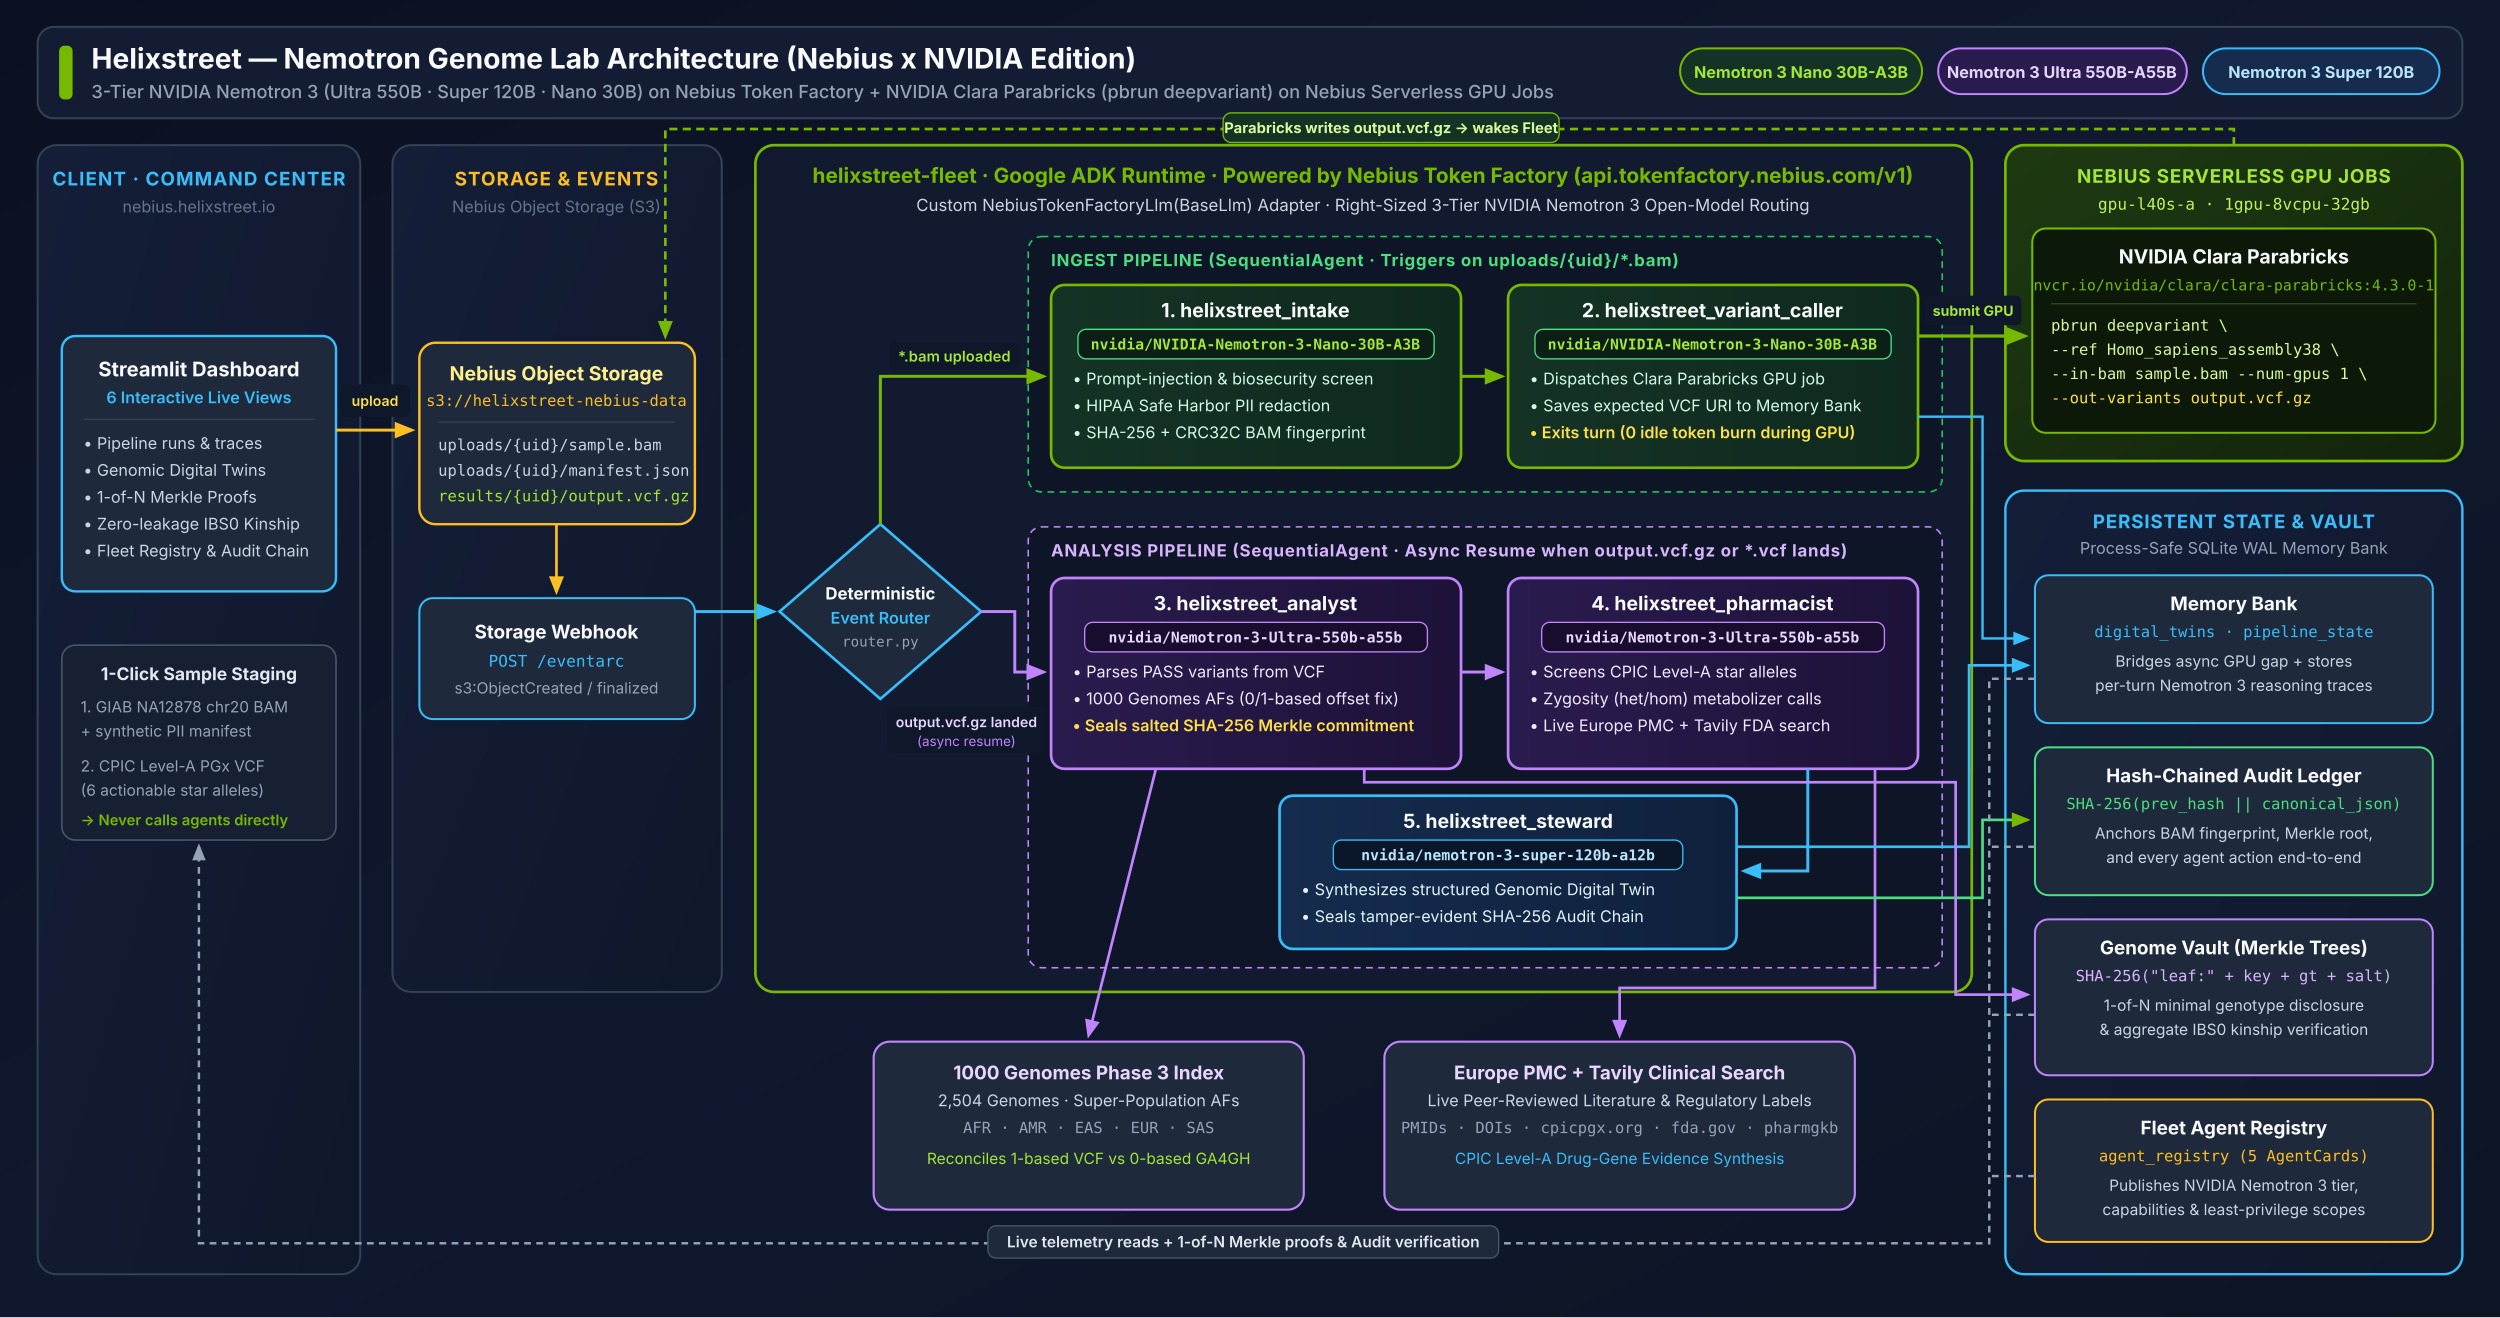
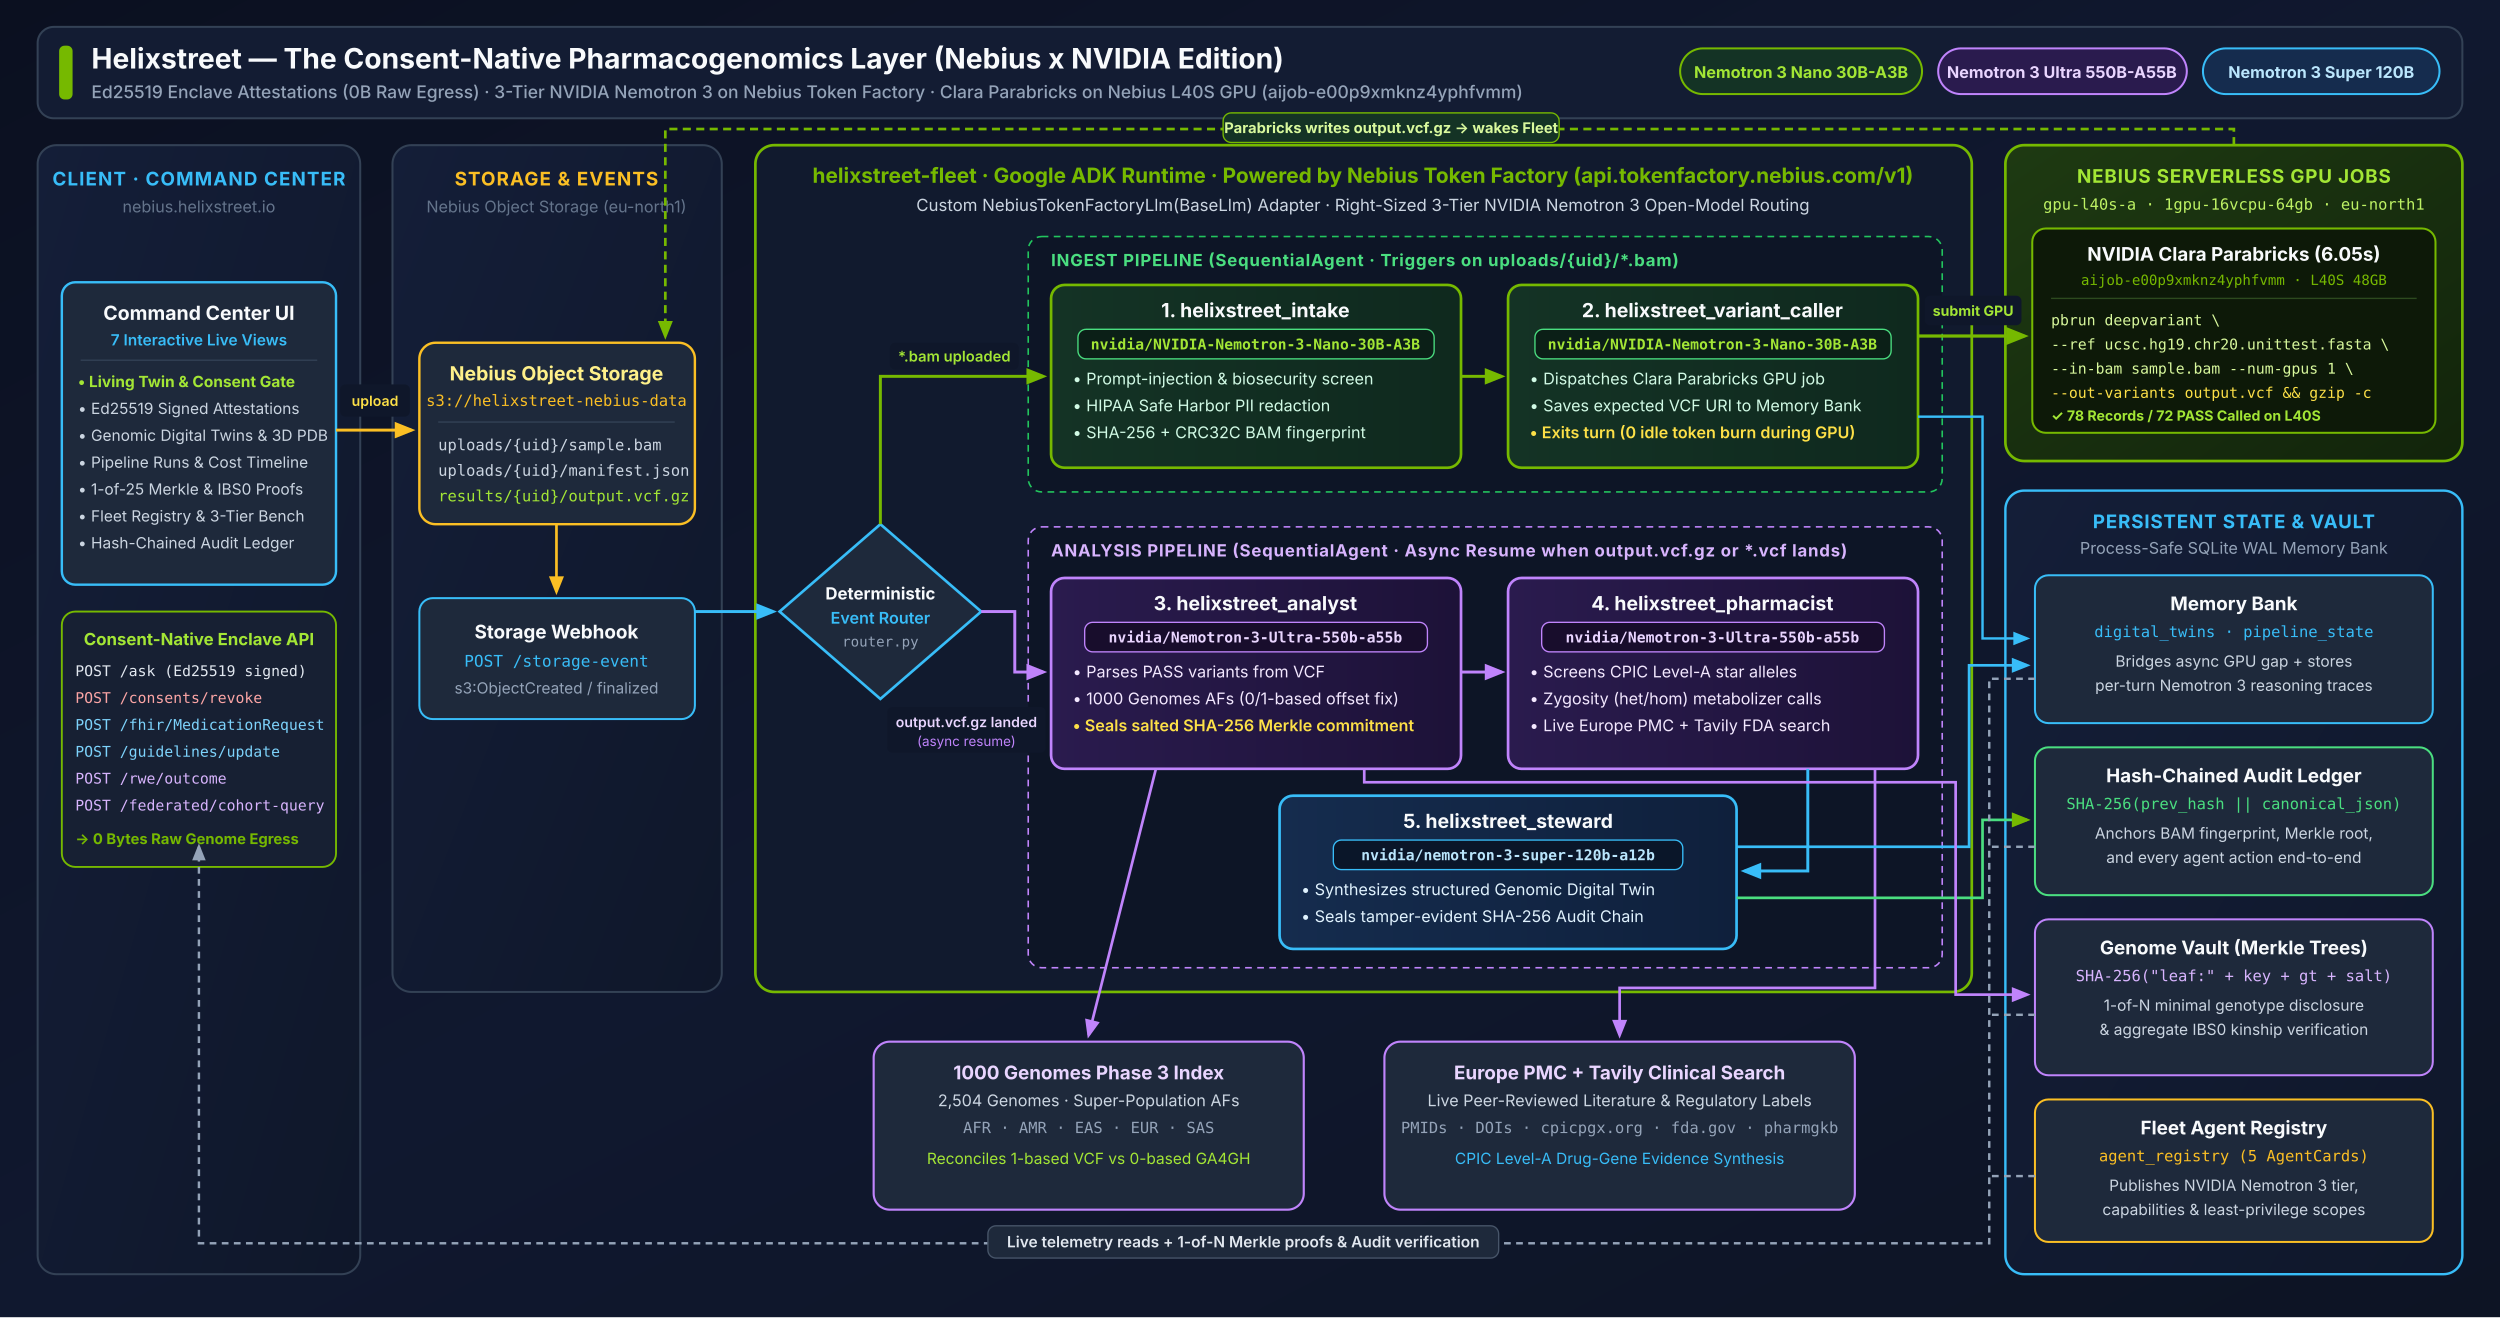
<svg xmlns="http://www.w3.org/2000/svg" viewBox="0 0 1860 980" width="1860" height="980" font-family="Inter, -apple-system, BlinkMacSystemFont, 'Segoe UI', Roboto, Helvetica, Arial, sans-serif">
  <defs>
    <linearGradient id="bgGrad" x1="0%" y1="0%" x2="100%" y2="100%">
      <stop offset="0%" stop-color="#0b1020" />
      <stop offset="50%" stop-color="#10182f" />
      <stop offset="100%" stop-color="#0d1424" />
    </linearGradient>
    <linearGradient id="nebiusBox" x1="0%" y1="0%" x2="100%" y2="100%">
      <stop offset="0%" stop-color="#141e38" />
      <stop offset="100%" stop-color="#0f172a" />
    </linearGradient>
    <linearGradient id="nanoGrad" x1="0%" y1="0%" x2="100%" y2="0%">
      <stop offset="0%" stop-color="#143325" />
      <stop offset="100%" stop-color="#0f291e" />
    </linearGradient>
    <linearGradient id="ultraGrad" x1="0%" y1="0%" x2="100%" y2="0%">
      <stop offset="0%" stop-color="#2a1b4e" />
      <stop offset="100%" stop-color="#1d1238" />
    </linearGradient>
    <linearGradient id="superGrad" x1="0%" y1="0%" x2="100%" y2="0%">
      <stop offset="0%" stop-color="#152c4e" />
      <stop offset="100%" stop-color="#0f203c" />
    </linearGradient>
    <linearGradient id="gpuGrad" x1="0%" y1="0%" x2="100%" y2="100%">
      <stop offset="0%" stop-color="#1e3a12" />
      <stop offset="100%" stop-color="#12240b" />
    </linearGradient>
    <marker id="arrowGreen" viewBox="0 0 10 10" refX="8" refY="5" markerWidth="7" markerHeight="7" orient="auto-start-reverse">
      <path d="M 0 1 L 10 5 L 0 9 z" fill="#76B900" />
    </marker>
    <marker id="arrowCyan" viewBox="0 0 10 10" refX="8" refY="5" markerWidth="7" markerHeight="7" orient="auto-start-reverse">
      <path d="M 0 1 L 10 5 L 0 9 z" fill="#38bdf8" />
    </marker>
    <marker id="arrowPurple" viewBox="0 0 10 10" refX="8" refY="5" markerWidth="7" markerHeight="7" orient="auto-start-reverse">
      <path d="M 0 1 L 10 5 L 0 9 z" fill="#c084fc" />
    </marker>
    <marker id="arrowSlate" viewBox="0 0 10 10" refX="8" refY="5" markerWidth="7" markerHeight="7" orient="auto-start-reverse">
      <path d="M 0 1 L 10 5 L 0 9 z" fill="#94a3b8" />
    </marker>
    <marker id="arrowAmber" viewBox="0 0 10 10" refX="8" refY="5" markerWidth="7" markerHeight="7" orient="auto-start-reverse">
      <path d="M 0 1 L 10 5 L 0 9 z" fill="#fbbf24" />
    </marker>
  </defs>
  <rect width="1860" height="980" fill="url(#bgGrad)" />
  <rect x="28" y="20" width="1804" height="68" rx="12" fill="#131c33" stroke="#334155" stroke-width="1.5" />
  <rect x="44" y="34" width="10" height="40" rx="4" fill="#76B900" />
-   <text x="68" y="51" fill="#f8fafc" font-size="21" font-weight="700">Helixstreet — Nemotron Genome Lab Architecture (Nebius x NVIDIA Edition)</text>
-   <text x="68" y="73" fill="#94a3b8" font-size="13.5" font-weight="500">3-Tier NVIDIA Nemotron 3 (Ultra 550B · Super 120B · Nano 30B) on Nebius Token Factory  +  NVIDIA Clara Parabricks (pbrun deepvariant) on Nebius Serverless GPU Jobs</text>
+   <text x="68" y="51" fill="#f8fafc" font-size="21" font-weight="700">Helixstreet — The Consent-Native Pharmacogenomics Layer (Nebius x NVIDIA Edition)</text>
+   <text x="68" y="73" fill="#94a3b8" font-size="13" font-weight="500">Ed25519 Enclave Attestations (0B Raw Egress) · 3-Tier NVIDIA Nemotron 3 on Nebius Token Factory · Clara Parabricks on Nebius L40S GPU (aijob-e00p9xmknz4yphfvmm)</text>
  <rect x="1250" y="36" width="180" height="34" rx="17" fill="#143325" stroke="#76B900" stroke-width="1.5" />
  <text x="1340" y="58" fill="#a3e635" font-size="12" font-weight="700" text-anchor="middle">Nemotron 3 Nano 30B-A3B</text>
  <rect x="1442" y="36" width="185" height="34" rx="17" fill="#2a1b4e" stroke="#c084fc" stroke-width="1.5" />
  <text x="1534" y="58" fill="#e9d5ff" font-size="12" font-weight="700" text-anchor="middle">Nemotron 3 Ultra 550B-A55B</text>
  <rect x="1639" y="36" width="176" height="34" rx="17" fill="#152c4e" stroke="#38bdf8" stroke-width="1.5" />
  <text x="1727" y="58" fill="#bae6fd" font-size="12" font-weight="700" text-anchor="middle">Nemotron 3 Super 120B</text>
  <rect x="28" y="108" width="240" height="840" rx="14" fill="url(#nebiusBox)" stroke="#334155" stroke-width="1.5" />
  <text x="148" y="138" fill="#38bdf8" font-size="14" font-weight="700" text-anchor="middle" letter-spacing="0.8">CLIENT · COMMAND CENTER</text>
  <text x="148" y="158" fill="#64748b" font-size="12" text-anchor="middle">nebius.helixstreet.io</text>
-   <rect x="46" y="250" width="204" height="190" rx="10" fill="#1e293b" stroke="#38bdf8" stroke-width="1.8" />
-   <text x="148" y="280" fill="#f8fafc" font-size="15" font-weight="700" text-anchor="middle">Streamlit Dashboard</text>
-   <text x="148" y="300" fill="#38bdf8" font-size="12" font-weight="600" text-anchor="middle">6 Interactive Live Views</text>
-   <line x1="62" y1="312" x2="234" y2="312" stroke="#334155" stroke-width="1" />
-   <text x="62" y="334" fill="#cbd5e1" font-size="12">• Pipeline runs &amp; traces</text>
-   <text x="62" y="354" fill="#cbd5e1" font-size="12">• Genomic Digital Twins</text>
-   <text x="62" y="374" fill="#cbd5e1" font-size="12">• 1-of-N Merkle Proofs</text>
-   <text x="62" y="394" fill="#cbd5e1" font-size="12">• Zero-leakage IBS0 Kinship</text>
-   <text x="62" y="414" fill="#cbd5e1" font-size="12">• Fleet Registry &amp; Audit Chain</text>
-   <rect x="46" y="480" width="204" height="145" rx="10" fill="#172033" stroke="#475569" stroke-width="1.2" />
-   <text x="148" y="506" fill="#e2e8f0" font-size="13" font-weight="700" text-anchor="middle">1-Click Sample Staging</text>
-   <text x="60" y="530" fill="#94a3b8" font-size="11.5">1. GIAB NA12878 chr20 BAM</text>
-   <text x="60" y="548" fill="#94a3b8" font-size="11.5">   + synthetic PII manifest</text>
-   <text x="60" y="574" fill="#94a3b8" font-size="11.5">2. CPIC Level-A PGx VCF</text>
-   <text x="60" y="592" fill="#94a3b8" font-size="11.5">   (6 actionable star alleles)</text>
-   <text x="60" y="614" fill="#76B900" font-size="11" font-weight="600">→ Never calls agents directly</text>
+   <rect x="46" y="210" width="204" height="225" rx="10" fill="#1e293b" stroke="#38bdf8" stroke-width="1.8" />
+   <text x="148" y="238" fill="#f8fafc" font-size="14.5" font-weight="700" text-anchor="middle">Command Center UI</text>
+   <text x="148" y="257" fill="#38bdf8" font-size="11.5" font-weight="600" text-anchor="middle">7 Interactive Live Views</text>
+   <line x1="60" y1="268" x2="236" y2="268" stroke="#334155" stroke-width="1" />
+   <text x="58" y="288" fill="#a3e635" font-size="11.5" font-weight="700">• Living Twin &amp; Consent Gate</text>
+   <text x="58" y="308" fill="#cbd5e1" font-size="11.5">• Ed25519 Signed Attestations</text>
+   <text x="58" y="328" fill="#cbd5e1" font-size="11.5">• Genomic Digital Twins &amp; 3D PDB</text>
+   <text x="58" y="348" fill="#cbd5e1" font-size="11.5">• Pipeline Runs &amp; Cost Timeline</text>
+   <text x="58" y="368" fill="#cbd5e1" font-size="11.5">• 1-of-25 Merkle &amp; IBS0 Proofs</text>
+   <text x="58" y="388" fill="#cbd5e1" font-size="11.5">• Fleet Registry &amp; 3-Tier Bench</text>
+   <text x="58" y="408" fill="#cbd5e1" font-size="11.5">• Hash-Chained Audit Ledger</text>
+   <rect x="46" y="455" width="204" height="190" rx="10" fill="#172033" stroke="#76B900" stroke-width="1.4" />
+   <text x="148" y="480" fill="#a3e635" font-size="12.5" font-weight="700" text-anchor="middle">Consent-Native Enclave API</text>
+   <text x="56" y="503" fill="#e2e8f0" font-size="11" font-family="monospace">POST /ask (Ed25519 signed)</text>
+   <text x="56" y="523" fill="#fca5a5" font-size="11" font-family="monospace">POST /consents/revoke</text>
+   <text x="56" y="543" fill="#7dd3fc" font-size="11" font-family="monospace">POST /fhir/MedicationRequest</text>
+   <text x="56" y="563" fill="#7dd3fc" font-size="11" font-family="monospace">POST /guidelines/update</text>
+   <text x="56" y="583" fill="#d8b4fe" font-size="11" font-family="monospace">POST /rwe/outcome</text>
+   <text x="56" y="603" fill="#d8b4fe" font-size="11" font-family="monospace">POST /federated/cohort-query</text>
+   <text x="56" y="628" fill="#76B900" font-size="11" font-weight="700">→ 0 Bytes Raw Genome Egress</text>
  <rect x="292" y="108" width="245" height="630" rx="14" fill="url(#nebiusBox)" stroke="#334155" stroke-width="1.5" />
  <text x="414" y="138" fill="#fbbf24" font-size="14" font-weight="700" text-anchor="middle" letter-spacing="0.8">STORAGE &amp; EVENTS</text>
-   <text x="414" y="158" fill="#64748b" font-size="12" text-anchor="middle">Nebius Object Storage (S3)</text>
+   <text x="414" y="158" fill="#64748b" font-size="12" text-anchor="middle">Nebius Object Storage (eu-north1)</text>
  <rect x="312" y="255" width="205" height="135" rx="12" fill="#1e293b" stroke="#fbbf24" stroke-width="1.8" />
  <text x="414" y="283" fill="#fef08a" font-size="14.5" font-weight="700" text-anchor="middle">Nebius Object Storage</text>
  <text x="414" y="302" fill="#fbbf24" font-size="11.5" font-family="monospace" text-anchor="middle">s3://helixstreet-nebius-data</text>
  <line x1="326" y1="314" x2="502" y2="314" stroke="#334155" stroke-width="1" />
  <text x="326" y="335" fill="#cbd5e1" font-size="11.5" font-family="monospace">uploads/{uid}/sample.bam</text>
  <text x="326" y="354" fill="#cbd5e1" font-size="11.5" font-family="monospace">uploads/{uid}/manifest.json</text>
  <text x="326" y="373" fill="#a3e635" font-size="11.5" font-family="monospace">results/{uid}/output.vcf.gz</text>
  <rect x="312" y="445" width="205" height="90" rx="10" fill="#1e293b" stroke="#38bdf8" stroke-width="1.5" />
  <text x="414" y="475" fill="#f8fafc" font-size="14" font-weight="700" text-anchor="middle">Storage Webhook</text>
-   <text x="414" y="496" fill="#38bdf8" font-size="12" font-family="monospace" text-anchor="middle">POST /eventarc</text>
+   <text x="414" y="496" fill="#38bdf8" font-size="12" font-family="monospace" text-anchor="middle">POST /storage-event</text>
  <text x="414" y="516" fill="#94a3b8" font-size="11.5" text-anchor="middle">s3:ObjectCreated / finalized</text>
  <path d="M 414 390 L 414 440" stroke="#fbbf24" stroke-width="2" fill="none" marker-end="url(#arrowAmber)" />
  <rect x="562" y="108" width="905" height="630" rx="14" fill="#111a2e" stroke="#76B900" stroke-width="2" />
  <text x="1014" y="136" fill="#76B900" font-size="15.5" font-weight="700" text-anchor="middle">helixstreet-fleet · Google ADK Runtime · Powered by Nebius Token Factory (api.tokenfactory.nebius.com/v1)</text>
  <text x="1014" y="157" fill="#cbd5e1" font-size="12.5" text-anchor="middle">Custom NebiusTokenFactoryLlm(BaseLlm) Adapter · Right-Sized 3-Tier NVIDIA Nemotron 3 Open-Model Routing</text>
  <polygon points="655,390 730,455 655,520 580,455" fill="#1e293b" stroke="#38bdf8" stroke-width="2" />
  <text x="655" y="446" fill="#f8fafc" font-size="12.5" font-weight="700" text-anchor="middle">Deterministic</text>
  <text x="655" y="464" fill="#38bdf8" font-size="12" font-weight="600" text-anchor="middle">Event Router</text>
  <text x="655" y="481" fill="#94a3b8" font-size="10.5" font-family="monospace" text-anchor="middle">router.py</text>
  <rect x="765" y="176" width="680" height="190" rx="10" fill="#0d1526" stroke="#22c55e" stroke-width="1.2" stroke-dasharray="5,4" />
  <text x="782" y="198" fill="#4ade80" font-size="12.5" font-weight="700" letter-spacing="0.6">INGEST PIPELINE (SequentialAgent · Triggers on uploads/{uid}/*.bam)</text>
  <rect x="782" y="212" width="305" height="136" rx="10" fill="url(#nanoGrad)" stroke="#76B900" stroke-width="2" />
  <text x="934" y="236" fill="#f8fafc" font-size="14.5" font-weight="700" text-anchor="middle">1. helixstreet_intake</text>
  <rect x="802" y="245" width="265" height="22" rx="6" fill="#0b1f17" stroke="#4ade80" stroke-width="1" />
  <text x="934" y="260" fill="#a3e635" font-size="11" font-family="monospace" font-weight="700" text-anchor="middle">nvidia/NVIDIA-Nemotron-3-Nano-30B-A3B</text>
  <text x="798" y="286" fill="#d1fae5" font-size="12">• Prompt-injection &amp; biosecurity screen</text>
  <text x="798" y="306" fill="#d1fae5" font-size="12">• HIPAA Safe Harbor PII redaction</text>
  <text x="798" y="326" fill="#d1fae5" font-size="12">• SHA-256 + CRC32C BAM fingerprint</text>
  <rect x="1122" y="212" width="305" height="136" rx="10" fill="url(#nanoGrad)" stroke="#76B900" stroke-width="2" />
  <text x="1274" y="236" fill="#f8fafc" font-size="14.5" font-weight="700" text-anchor="middle">2. helixstreet_variant_caller</text>
  <rect x="1142" y="245" width="265" height="22" rx="6" fill="#0b1f17" stroke="#4ade80" stroke-width="1" />
  <text x="1274" y="260" fill="#a3e635" font-size="11" font-family="monospace" font-weight="700" text-anchor="middle">nvidia/NVIDIA-Nemotron-3-Nano-30B-A3B</text>
  <text x="1138" y="286" fill="#d1fae5" font-size="12">• Dispatches Clara Parabricks GPU job</text>
  <text x="1138" y="306" fill="#d1fae5" font-size="12">• Saves expected VCF URI to Memory Bank</text>
  <text x="1138" y="326" fill="#fde047" font-size="12" font-weight="600">• Exits turn (0 idle token burn during GPU)</text>
  <path d="M 1087 280 L 1117 280" stroke="#76B900" stroke-width="2.2" fill="none" marker-end="url(#arrowGreen)" />
  <rect x="765" y="392" width="680" height="328" rx="10" fill="#0d1526" stroke="#c084fc" stroke-width="1.2" stroke-dasharray="5,4" />
  <text x="782" y="414" fill="#d8b4fe" font-size="12.5" font-weight="700" letter-spacing="0.6">ANALYSIS PIPELINE (SequentialAgent · Async Resume when output.vcf.gz or *.vcf lands)</text>
  <rect x="782" y="430" width="305" height="142" rx="10" fill="url(#ultraGrad)" stroke="#c084fc" stroke-width="2" />
  <text x="934" y="454" fill="#f8fafc" font-size="14.5" font-weight="700" text-anchor="middle">3. helixstreet_analyst</text>
  <rect x="807" y="463" width="255" height="22" rx="6" fill="#180d2c" stroke="#c084fc" stroke-width="1" />
  <text x="934" y="478" fill="#e9d5ff" font-size="11" font-family="monospace" font-weight="700" text-anchor="middle">nvidia/Nemotron-3-Ultra-550b-a55b</text>
  <text x="798" y="504" fill="#f3e8ff" font-size="12">• Parses PASS variants from VCF</text>
  <text x="798" y="524" fill="#f3e8ff" font-size="12">• 1000 Genomes AFs (0/1-based offset fix)</text>
  <text x="798" y="544" fill="#fde047" font-size="12" font-weight="600">• Seals salted SHA-256 Merkle commitment</text>
  <rect x="1122" y="430" width="305" height="142" rx="10" fill="url(#ultraGrad)" stroke="#c084fc" stroke-width="2" />
  <text x="1274" y="454" fill="#f8fafc" font-size="14.5" font-weight="700" text-anchor="middle">4. helixstreet_pharmacist</text>
  <rect x="1147" y="463" width="255" height="22" rx="6" fill="#180d2c" stroke="#c084fc" stroke-width="1" />
  <text x="1274" y="478" fill="#e9d5ff" font-size="11" font-family="monospace" font-weight="700" text-anchor="middle">nvidia/Nemotron-3-Ultra-550b-a55b</text>
  <text x="1138" y="504" fill="#f3e8ff" font-size="12">• Screens CPIC Level-A star alleles</text>
  <text x="1138" y="524" fill="#f3e8ff" font-size="12">• Zygosity (het/hom) metabolizer calls</text>
  <text x="1138" y="544" fill="#f3e8ff" font-size="12">• Live Europe PMC + Tavily FDA search</text>
  <rect x="952" y="592" width="340" height="114" rx="10" fill="url(#superGrad)" stroke="#38bdf8" stroke-width="2" />
  <text x="1122" y="616" fill="#f8fafc" font-size="14.5" font-weight="700" text-anchor="middle">5. helixstreet_steward</text>
  <rect x="992" y="625" width="260" height="22" rx="6" fill="#0a1629" stroke="#38bdf8" stroke-width="1" />
  <text x="1122" y="640" fill="#bae6fd" font-size="11" font-family="monospace" font-weight="700" text-anchor="middle">nvidia/nemotron-3-super-120b-a12b</text>
  <text x="968" y="666" fill="#e0f2fe" font-size="12">• Synthesizes structured Genomic Digital Twin</text>
  <text x="968" y="686" fill="#e0f2fe" font-size="12">• Seals tamper-evident SHA-256 Audit Chain</text>
  <path d="M 1087 500 L 1117 500" stroke="#c084fc" stroke-width="2.2" fill="none" marker-end="url(#arrowPurple)" />
  <path d="M 1345 572 L 1345 648 L 1298 648" stroke="#38bdf8" stroke-width="2.2" fill="none" marker-end="url(#arrowCyan)" />
  <rect x="650" y="775" width="320" height="125" rx="12" fill="#1e293b" stroke="#c084fc" stroke-width="1.6" />
  <text x="810" y="803" fill="#e9d5ff" font-size="14" font-weight="700" text-anchor="middle">1000 Genomes Phase 3 Index</text>
  <text x="810" y="823" fill="#cbd5e1" font-size="12" text-anchor="middle">2,504 Genomes · Super-Population AFs</text>
  <text x="810" y="843" fill="#94a3b8" font-size="11.5" font-family="monospace" text-anchor="middle">AFR · AMR · EAS · EUR · SAS</text>
  <text x="810" y="866" fill="#a3e635" font-size="11.5" text-anchor="middle">Reconciles 1-based VCF vs 0-based GA4GH</text>
  <rect x="1030" y="775" width="350" height="125" rx="12" fill="#1e293b" stroke="#c084fc" stroke-width="1.6" />
  <text x="1205" y="803" fill="#e9d5ff" font-size="14" font-weight="700" text-anchor="middle">Europe PMC + Tavily Clinical Search</text>
  <text x="1205" y="823" fill="#cbd5e1" font-size="12" text-anchor="middle">Live Peer-Reviewed Literature &amp; Regulatory Labels</text>
  <text x="1205" y="843" fill="#94a3b8" font-size="11.5" font-family="monospace" text-anchor="middle">PMIDs · DOIs · cpicpgx.org · fda.gov · pharmgkb</text>
  <text x="1205" y="866" fill="#38bdf8" font-size="11.5" text-anchor="middle">CPIC Level-A Drug-Gene Evidence Synthesis</text>
  <rect x="1492" y="108" width="340" height="235" rx="14" fill="url(#gpuGrad)" stroke="#76B900" stroke-width="2" />
  <text x="1662" y="136" fill="#a3e635" font-size="14" font-weight="700" text-anchor="middle" letter-spacing="0.6">NEBIUS SERVERLESS GPU JOBS</text>
-   <text x="1662" y="156" fill="#bef264" font-size="12" font-family="monospace" text-anchor="middle">gpu-l40s-a · 1gpu-8vcpu-32gb</text>
+   <text x="1662" y="156" fill="#bef264" font-size="11.5" font-family="monospace" text-anchor="middle">gpu-l40s-a · 1gpu-16vcpu-64gb · eu-north1</text>
  <rect x="1512" y="170" width="300" height="152" rx="10" fill="#0d1908" stroke="#76B900" stroke-width="1.5" />
-   <text x="1662" y="196" fill="#f8fafc" font-size="14.5" font-weight="700" text-anchor="middle">NVIDIA Clara Parabricks</text>
-   <text x="1662" y="216" fill="#76B900" font-size="11" font-family="monospace" text-anchor="middle">nvcr.io/nvidia/clara/clara-parabricks:4.3.0-1</text>
-   <line x1="1526" y1="226" x2="1798" y2="226" stroke="#2d4a1e" stroke-width="1" />
-   <text x="1526" y="246" fill="#d9f99d" font-size="11.5" font-family="monospace">pbrun deepvariant \</text>
-   <text x="1526" y="264" fill="#d9f99d" font-size="11.5" font-family="monospace">  --ref Homo_sapiens_assembly38 \</text>
-   <text x="1526" y="282" fill="#d9f99d" font-size="11.5" font-family="monospace">  --in-bam sample.bam --num-gpus 1 \</text>
-   <text x="1526" y="300" fill="#fde047" font-size="11.5" font-family="monospace">  --out-variants output.vcf.gz</text>
+   <text x="1662" y="194" fill="#f8fafc" font-size="14" font-weight="700" text-anchor="middle">NVIDIA Clara Parabricks (6.05s)</text>
+   <text x="1662" y="212" fill="#76B900" font-size="10.5" font-family="monospace" text-anchor="middle">aijob-e00p9xmknz4yphfvmm · L40S 48GB</text>
+   <line x1="1526" y1="222" x2="1798" y2="222" stroke="#2d4a1e" stroke-width="1" />
+   <text x="1526" y="242" fill="#d9f99d" font-size="11" font-family="monospace">pbrun deepvariant \</text>
+   <text x="1526" y="260" fill="#d9f99d" font-size="11" font-family="monospace">  --ref ucsc.hg19.chr20.unittest.fasta \</text>
+   <text x="1526" y="278" fill="#d9f99d" font-size="11" font-family="monospace">  --in-bam sample.bam --num-gpus 1 \</text>
+   <text x="1526" y="296" fill="#fde047" font-size="11" font-family="monospace">  --out-variants output.vcf &amp;&amp; gzip -c</text>
+   <text x="1526" y="313" fill="#a3e635" font-size="10.5" font-weight="700">✓ 78 Records / 72 PASS Called on L40S</text>
  <rect x="1492" y="365" width="340" height="583" rx="14" fill="url(#nebiusBox)" stroke="#38bdf8" stroke-width="1.8" />
  <text x="1662" y="393" fill="#38bdf8" font-size="14" font-weight="700" text-anchor="middle" letter-spacing="0.6">PERSISTENT STATE &amp; VAULT</text>
  <text x="1662" y="412" fill="#94a3b8" font-size="12" text-anchor="middle">Process-Safe SQLite WAL Memory Bank</text>
  <rect x="1514" y="428" width="296" height="110" rx="10" fill="#1e293b" stroke="#38bdf8" stroke-width="1.5" />
  <text x="1662" y="454" fill="#f8fafc" font-size="14" font-weight="700" text-anchor="middle">Memory Bank</text>
  <text x="1662" y="474" fill="#38bdf8" font-size="11.5" font-family="monospace" text-anchor="middle">digital_twins · pipeline_state</text>
  <text x="1662" y="496" fill="#cbd5e1" font-size="11.5" text-anchor="middle">Bridges async GPU gap + stores</text>
  <text x="1662" y="514" fill="#cbd5e1" font-size="11.5" text-anchor="middle">per-turn Nemotron 3 reasoning traces</text>
  <rect x="1514" y="556" width="296" height="110" rx="10" fill="#1e293b" stroke="#4ade80" stroke-width="1.5" />
  <text x="1662" y="582" fill="#f8fafc" font-size="14" font-weight="700" text-anchor="middle">Hash-Chained Audit Ledger</text>
  <text x="1662" y="602" fill="#4ade80" font-size="11.5" font-family="monospace" text-anchor="middle">SHA-256(prev_hash || canonical_json)</text>
  <text x="1662" y="624" fill="#cbd5e1" font-size="11.5" text-anchor="middle">Anchors BAM fingerprint, Merkle root,</text>
  <text x="1662" y="642" fill="#cbd5e1" font-size="11.5" text-anchor="middle">and every agent action end-to-end</text>
  <rect x="1514" y="684" width="296" height="116" rx="10" fill="#1e293b" stroke="#c084fc" stroke-width="1.5" />
  <text x="1662" y="710" fill="#f8fafc" font-size="14" font-weight="700" text-anchor="middle">Genome Vault (Merkle Trees)</text>
  <text x="1662" y="730" fill="#d8b4fe" font-size="11.5" font-family="monospace" text-anchor="middle">SHA-256("leaf:" + key + gt + salt)</text>
  <text x="1662" y="752" fill="#cbd5e1" font-size="11.5" text-anchor="middle">1-of-N minimal genotype disclosure</text>
  <text x="1662" y="770" fill="#cbd5e1" font-size="11.5" text-anchor="middle">&amp; aggregate IBS0 kinship verification</text>
  <rect x="1514" y="818" width="296" height="106" rx="10" fill="#1e293b" stroke="#fbbf24" stroke-width="1.5" />
  <text x="1662" y="844" fill="#f8fafc" font-size="14" font-weight="700" text-anchor="middle">Fleet Agent Registry</text>
  <text x="1662" y="864" fill="#fbbf24" font-size="11.5" font-family="monospace" text-anchor="middle">agent_registry (5 AgentCards)</text>
  <text x="1662" y="886" fill="#cbd5e1" font-size="11.5" text-anchor="middle">Publishes NVIDIA Nemotron 3 tier,</text>
  <text x="1662" y="904" fill="#cbd5e1" font-size="11.5" text-anchor="middle">capabilities &amp; least-privilege scopes</text>
  <path d="M 250 320 L 306 320" stroke="#fbbf24" stroke-width="2.2" fill="none" marker-end="url(#arrowAmber)" />
  <rect x="253" y="286" width="52" height="24" rx="4" fill="#0f172a" />
  <text x="279" y="302" fill="#fde047" font-size="10.5" font-weight="600" text-anchor="middle">upload</text>
  <path d="M 517 455 L 575 455" stroke="#38bdf8" stroke-width="2.2" fill="none" marker-end="url(#arrowCyan)" />
  <path d="M 655 390 L 655 280 L 776 280" stroke="#76B900" stroke-width="2.2" fill="none" marker-end="url(#arrowGreen)" />
  <rect x="662" y="255" width="96" height="20" rx="4" fill="#0f172a" />
  <text x="710" y="269" fill="#a3e635" font-size="11" font-weight="600" text-anchor="middle">*.bam uploaded</text>
  <path d="M 730 455 L 755 455 L 755 500 L 776 500" stroke="#c084fc" stroke-width="2.2" fill="none" marker-end="url(#arrowPurple)" />
  <rect x="660" y="526" width="118" height="34" rx="4" fill="#0f172a" />
  <text x="719" y="541" fill="#e9d5ff" font-size="10.5" font-weight="600" text-anchor="middle">output.vcf.gz landed</text>
  <text x="719" y="555" fill="#c084fc" font-size="10" text-anchor="middle">(async resume)</text>
  <path d="M 1427 250 L 1506 250" stroke="#76B900" stroke-width="2.4" fill="none" marker-end="url(#arrowGreen)" />
  <rect x="1432" y="220" width="72" height="22" rx="4" fill="#0f172a" />
  <text x="1468" y="235" fill="#a3e635" font-size="10.5" font-weight="700" text-anchor="middle">submit GPU</text>
  <path d="M 1662 108 L 1662 96 L 495 96 L 495 250" stroke="#76B900" stroke-width="2" stroke-dasharray="6,4" fill="none" marker-end="url(#arrowGreen)" />
  <rect x="910" y="84" width="250" height="22" rx="6" fill="#143325" stroke="#76B900" stroke-width="1" />
  <text x="1035" y="99" fill="#d9f99d" font-size="11" font-weight="700" text-anchor="middle">Parabricks writes output.vcf.gz → wakes Fleet</text>
  <path d="M 860 572 L 810 770" stroke="#c084fc" stroke-width="2" fill="none" marker-end="url(#arrowPurple)" />
  <path d="M 1395 572 L 1395 735 L 1205 735 L 1205 770" stroke="#c084fc" stroke-width="2" fill="none" marker-end="url(#arrowPurple)" />
  <path d="M 1427 310 L 1475 310 L 1475 475 L 1508 475" stroke="#38bdf8" stroke-width="1.8" fill="none" marker-end="url(#arrowCyan)" />
  <path d="M 1292 630 L 1465 630 L 1465 495 L 1508 495" stroke="#38bdf8" stroke-width="2" fill="none" marker-end="url(#arrowCyan)" />
  <path d="M 1292 668 L 1475 668 L 1475 610 L 1508 610" stroke="#4ade80" stroke-width="2" fill="none" marker-end="url(#arrowGreen)" />
  <path d="M 1015 572 L 1015 582 L 1455 582 L 1455 740 L 1508 740" stroke="#c084fc" stroke-width="2" fill="none" marker-end="url(#arrowPurple)" />
  <path d="M 1514 505 L 1480 505 L 1480 925 L 148 925 L 148 630" stroke="#94a3b8" stroke-width="1.8" stroke-dasharray="5,4" fill="none" marker-end="url(#arrowSlate)" />
  <path d="M 1514 630 L 1480 630" stroke="#94a3b8" stroke-width="1.8" stroke-dasharray="5,4" fill="none" />
  <path d="M 1514 755 L 1480 755" stroke="#94a3b8" stroke-width="1.8" stroke-dasharray="5,4" fill="none" />
  <path d="M 1514 875 L 1480 875" stroke="#94a3b8" stroke-width="1.8" stroke-dasharray="5,4" fill="none" />
  <rect x="735" y="912" width="380" height="24" rx="6" fill="#1e293b" stroke="#475569" stroke-width="1" />
  <text x="925" y="928" fill="#e2e8f0" font-size="11.5" font-weight="600" text-anchor="middle">Live telemetry reads + 1-of-N Merkle proofs &amp; Audit verification</text>
</svg>
